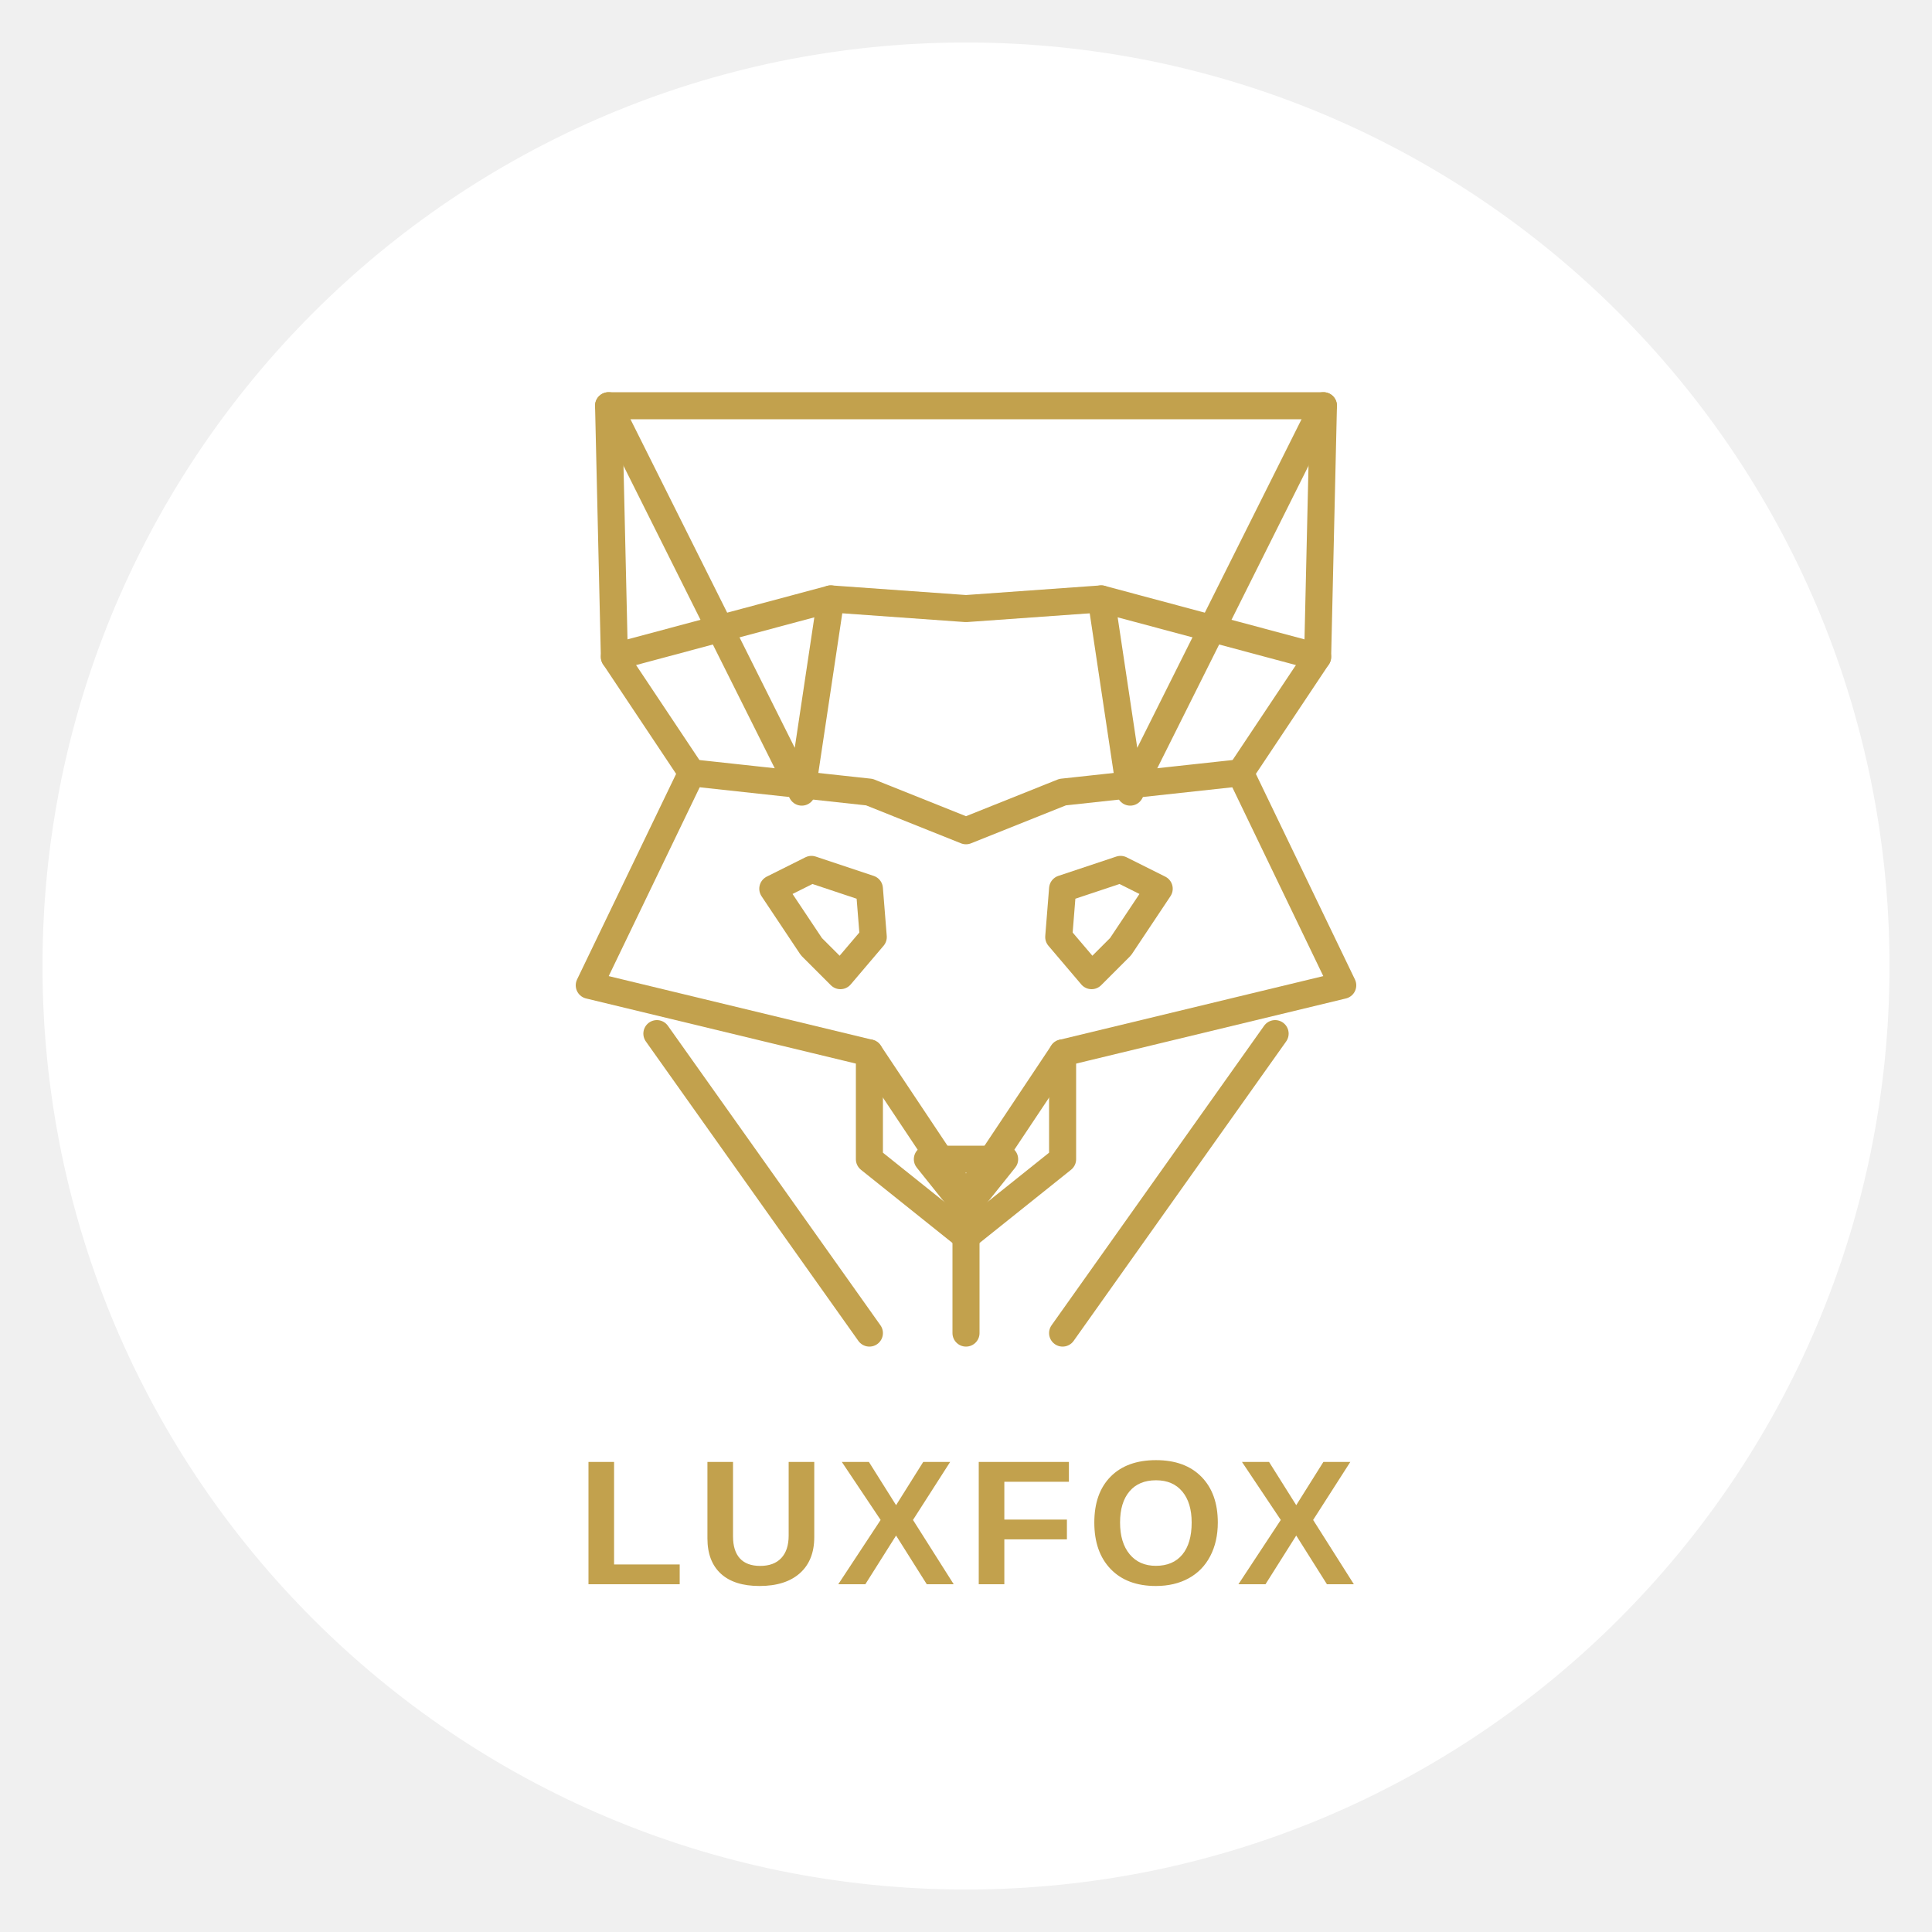
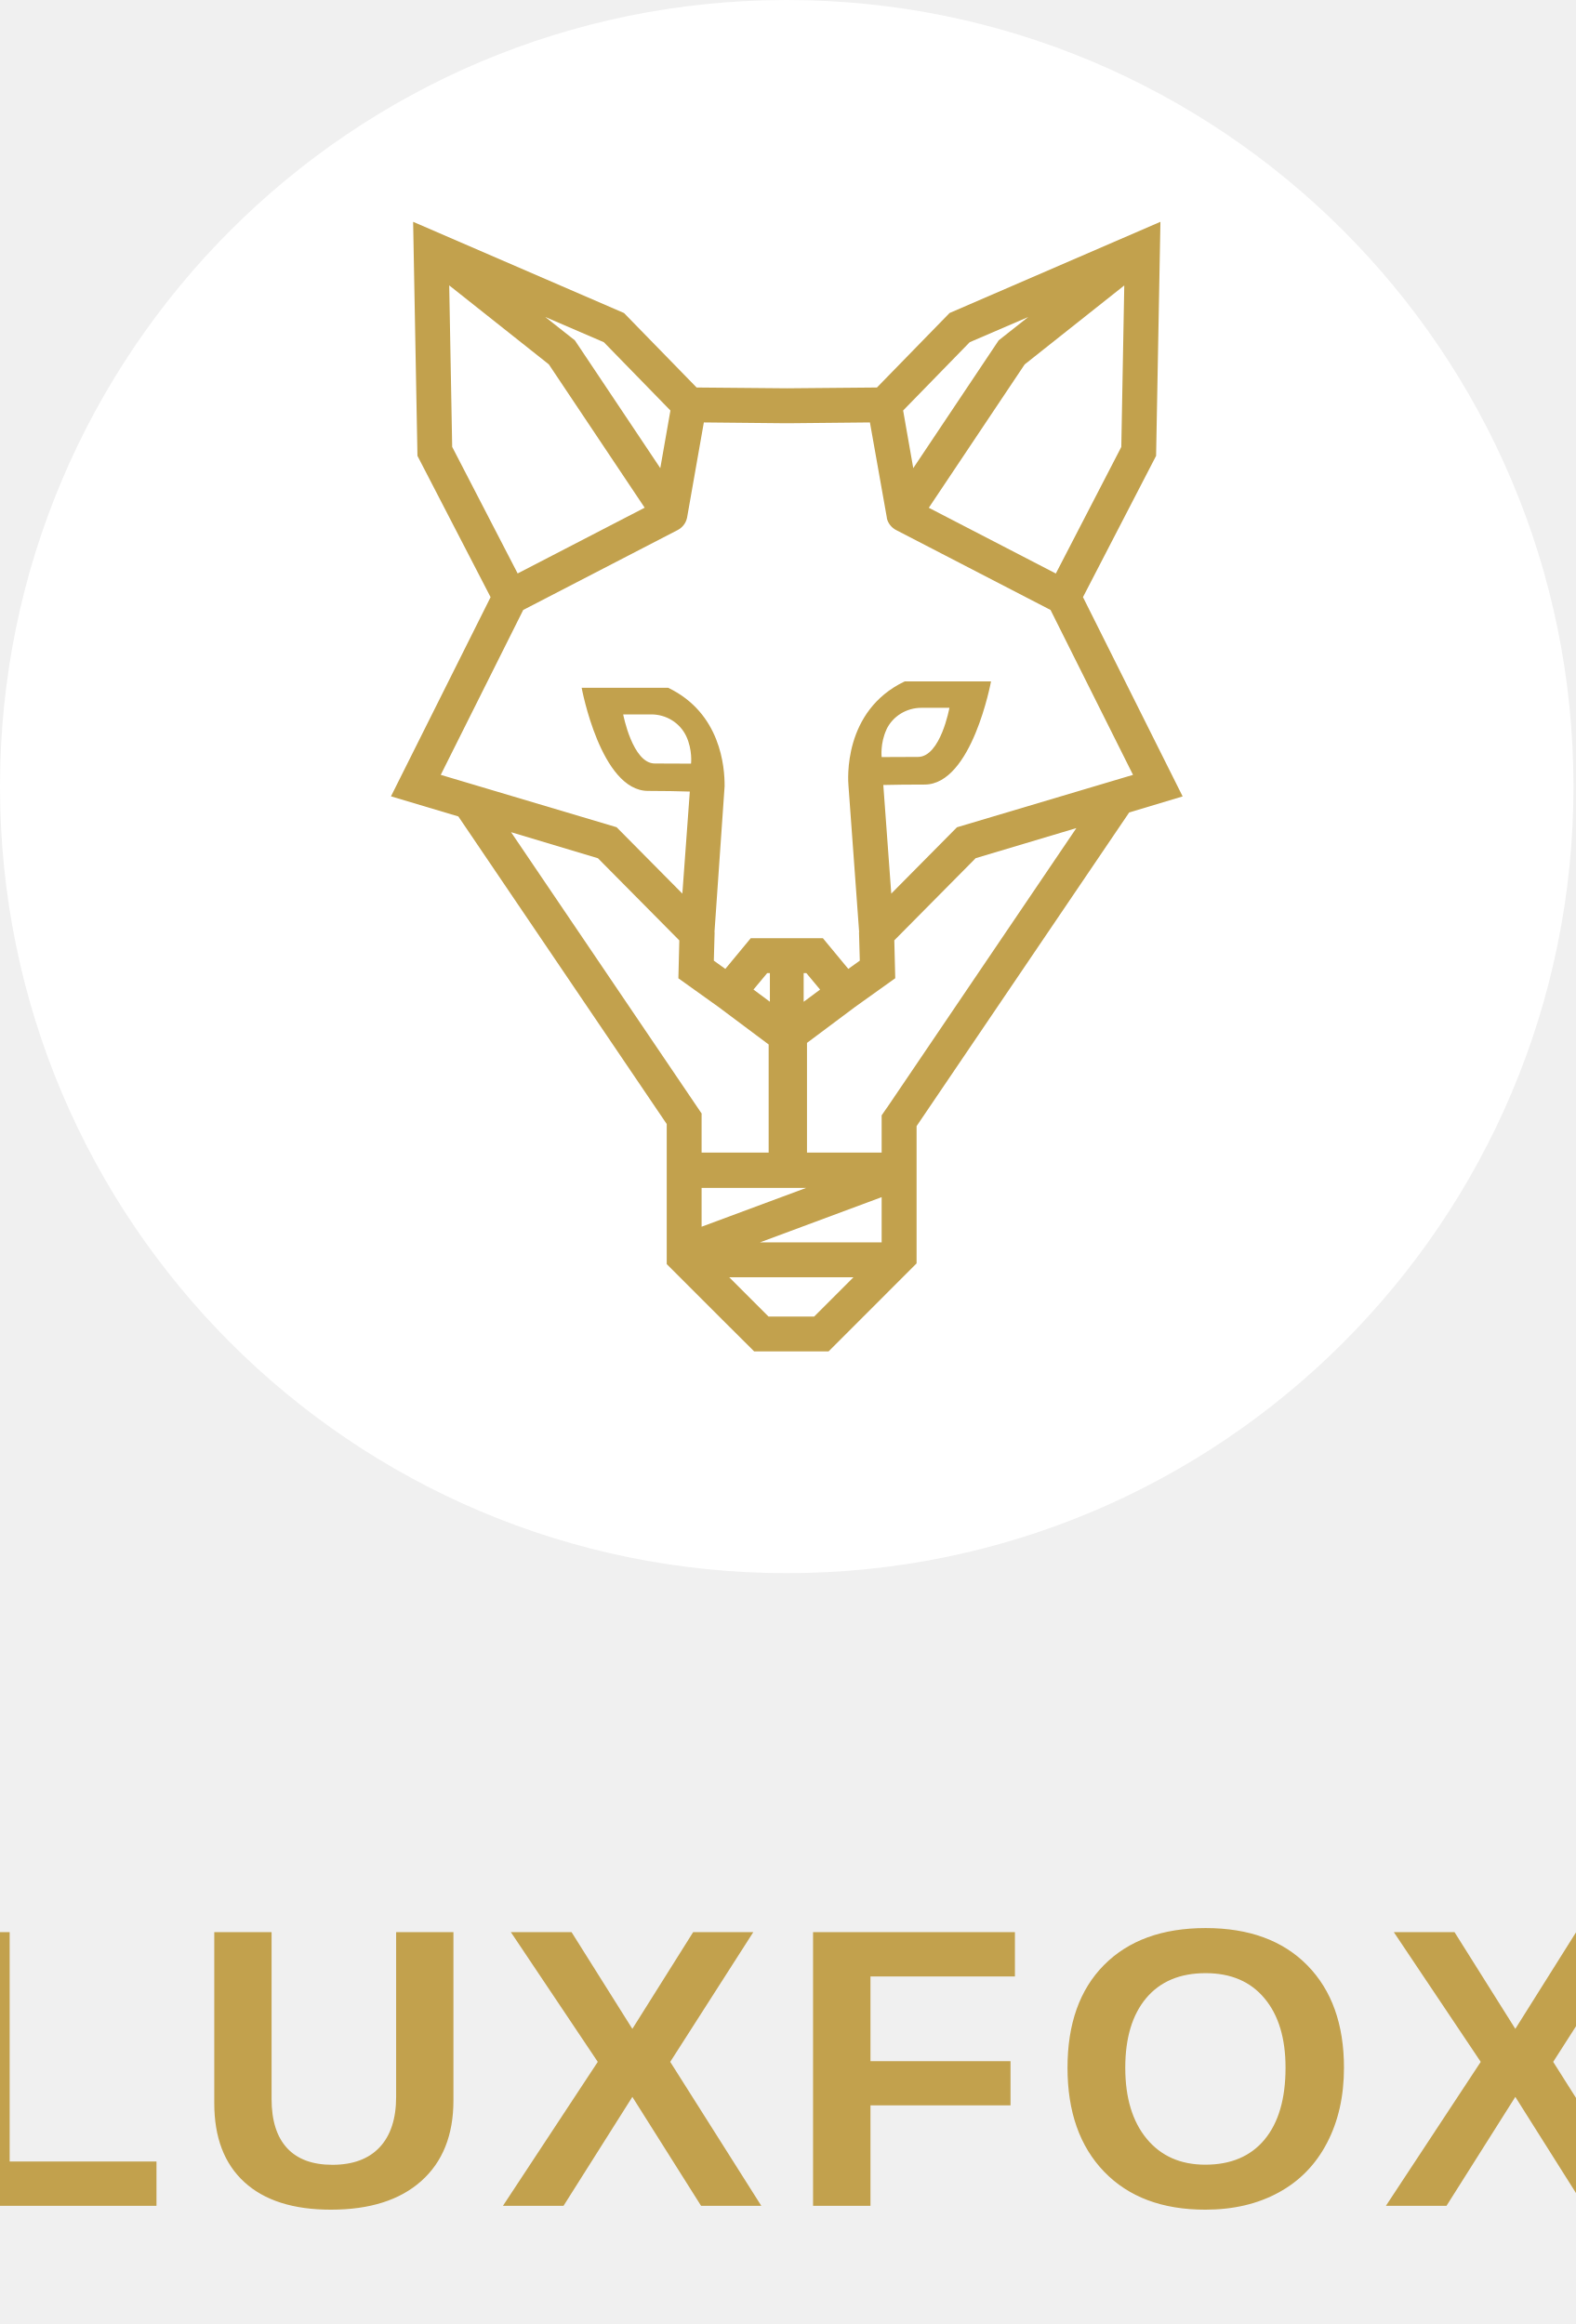
- <svg xmlns="http://www.w3.org/2000/svg" viewBox="0 0 1000 1000">
-   <circle cx="500" cy="500" r="478" fill="white" />
-   <g fill="none" stroke="#C2A14D" stroke-width="14" stroke-linecap="round" stroke-linejoin="round">
-     <path d="M 315,210 L 318,340 L 430,310 L 500,315 L 570,310 L 682,340 L 685,210 Z" />
-     <path d="M 315,210 L 415,410 L 430,310" />
-     <path d="M 685,210 L 585,410 L 570,310" />
-     <path d="M 318,340 L 358,400 L 305,510 L 450,545 L 500,620 L 550,545 L 695,510 L 642,400 L 682,340" />
-     <path d="M 358,400 L 450,410 L 500,430 L 550,410 L 642,400" />
-     <path d="M 400,460 L 420,450 L 450,460 L 452,485 L 435,505 L 420,490 Z" />
-     <path d="M 600,460 L 580,450 L 550,460 L 548,485 L 565,505 L 580,490 Z" />
-     <path d="M 450,545 L 450,600 L 500,640 L 550,600 L 550,545" />
-     <path d="M 480,600 L 520,600 L 500,625 Z" />
-     <path d="M 340,535 L 450,690" />
-     <path d="M 660,535 L 550,690" />
-     <path d="M 500,640 L 500,690" />
-   </g>
-   <text x="500" y="820" font-family="Arial, Helvetica, sans-serif" font-size="92" font-weight="bold" letter-spacing="6" text-anchor="middle" fill="#C2A14D">LUXFOX</text>
+ <svg xmlns="http://www.w3.org/2000/svg" viewBox="0 0 217.75 321.34">
+   <circle cx="108.76" cy="108.76" r="108.76" fill="white" />
+   <path fill="#C2A14D" d="M149.71,82.57l10.11-19.54.6-32.36-29.15,12.61-10.04,10.3-12.45.11-12.48-.11-10.04-10.3-29.15-12.61.6,32.36,10.11,19.54-13.77,27.54,9.31,2.78,28.81,42.53v19.37l7.61,7.61,4.48,4.46h10.28l12.17-12.17v-18.98l29.39-43.37,7.39-2.22-13.77-27.54ZM155.01,61.8l-9.05,17.5-17.56-9.09,13.25-19.82,13.77-10.92-.41,22.34ZM134.05,47.32l8.1-3.49-4.09,3.23-11.81,17.67-1.4-7.97,9.2-9.44ZM83.48,47.32l9.2,9.44-1.4,7.97-11.81-17.67-4.09-3.23,8.1,3.49ZM62.51,61.8l-.41-22.34,13.77,10.92,13.25,19.82-17.56,9.09-9.05-17.5ZM70.66,115.07l12,3.6,11.25,11.36-.13,5.24,5.54,3.96,6.94,5.19v14.95h-9.27v-5.34l.02-.04-26.35-38.91ZM95.52,105.59s-1.92-.02-5-.02-4.37-6.79-4.37-6.79h3.88c2.05,0,3.94,1.14,4.83,3,.9,1.92.67,3.81.67,3.81ZM104.16,136.83l1.9-2.28h.37v3.96l-.15-.11-2.11-1.57ZM96.99,169.62v-5.37h14.46l-14.46,5.37ZM111.1,138.51v-3.96h.37l1.9,2.28-2.11,1.57-.15.11ZM112.55,182.04h-6.31l-5.43-5.43h17.17l-5.43,5.43ZM121.88,171.78h-16.81l16.81-6.25v6.25ZM122.61,153.16l-.73,1.06v5.15h-10.32v-15.17l6.66-4.98,5.54-3.96-.13-5.24,11.25-11.36,13.92-4.16-26.18,38.66ZM122.54,100.87c.88-1.85,2.78-3,4.83-3h3.88s-1.23,6.79-4.35,6.79-5.02.02-5.02.02c0,0-.22-1.9.67-3.81ZM132.3,114.38l-9.09,9.18-1.1-15.02c1.57-.04,3.49-.06,5.71-.06,6.55,0,9.18-14.26,9.18-14.26h-11.94c-8.55,4.09-7.84,13.64-7.76,14.5l1.47,20.17h-.02l.11,3.94-1.59,1.14-3.51-4.24h-9.98l-3.51,4.24-1.59-1.14.11-3.94h-.02l1.4-20.17v-.02c.02-2.65-.54-10.11-7.8-13.6h-11.96s2.63,14.26,9.18,14.26c2.26,0,4.2.04,5.77.09l-1.03,14.11-9.09-9.18-24.31-7.24,11.4-22.8,21.35-11.05c.62-.32,1.1-.9,1.27-1.59.02-.06.02-.11.04-.17l2.31-13.12,11.08.11h.8l11.08-.11,2.33,13.12c0,.06,0,.11.02.17.17.69.65,1.27,1.27,1.59l21.35,11.05,11.4,22.8-24.31,7.24Z" />
+   <text fill="#C2A14D" font-family="Arial Black, Arial, sans-serif" font-size="55" font-weight="900" letter-spacing="3" text-anchor="middle" x="108.76" y="305">LUXFOX</text>
</svg>
